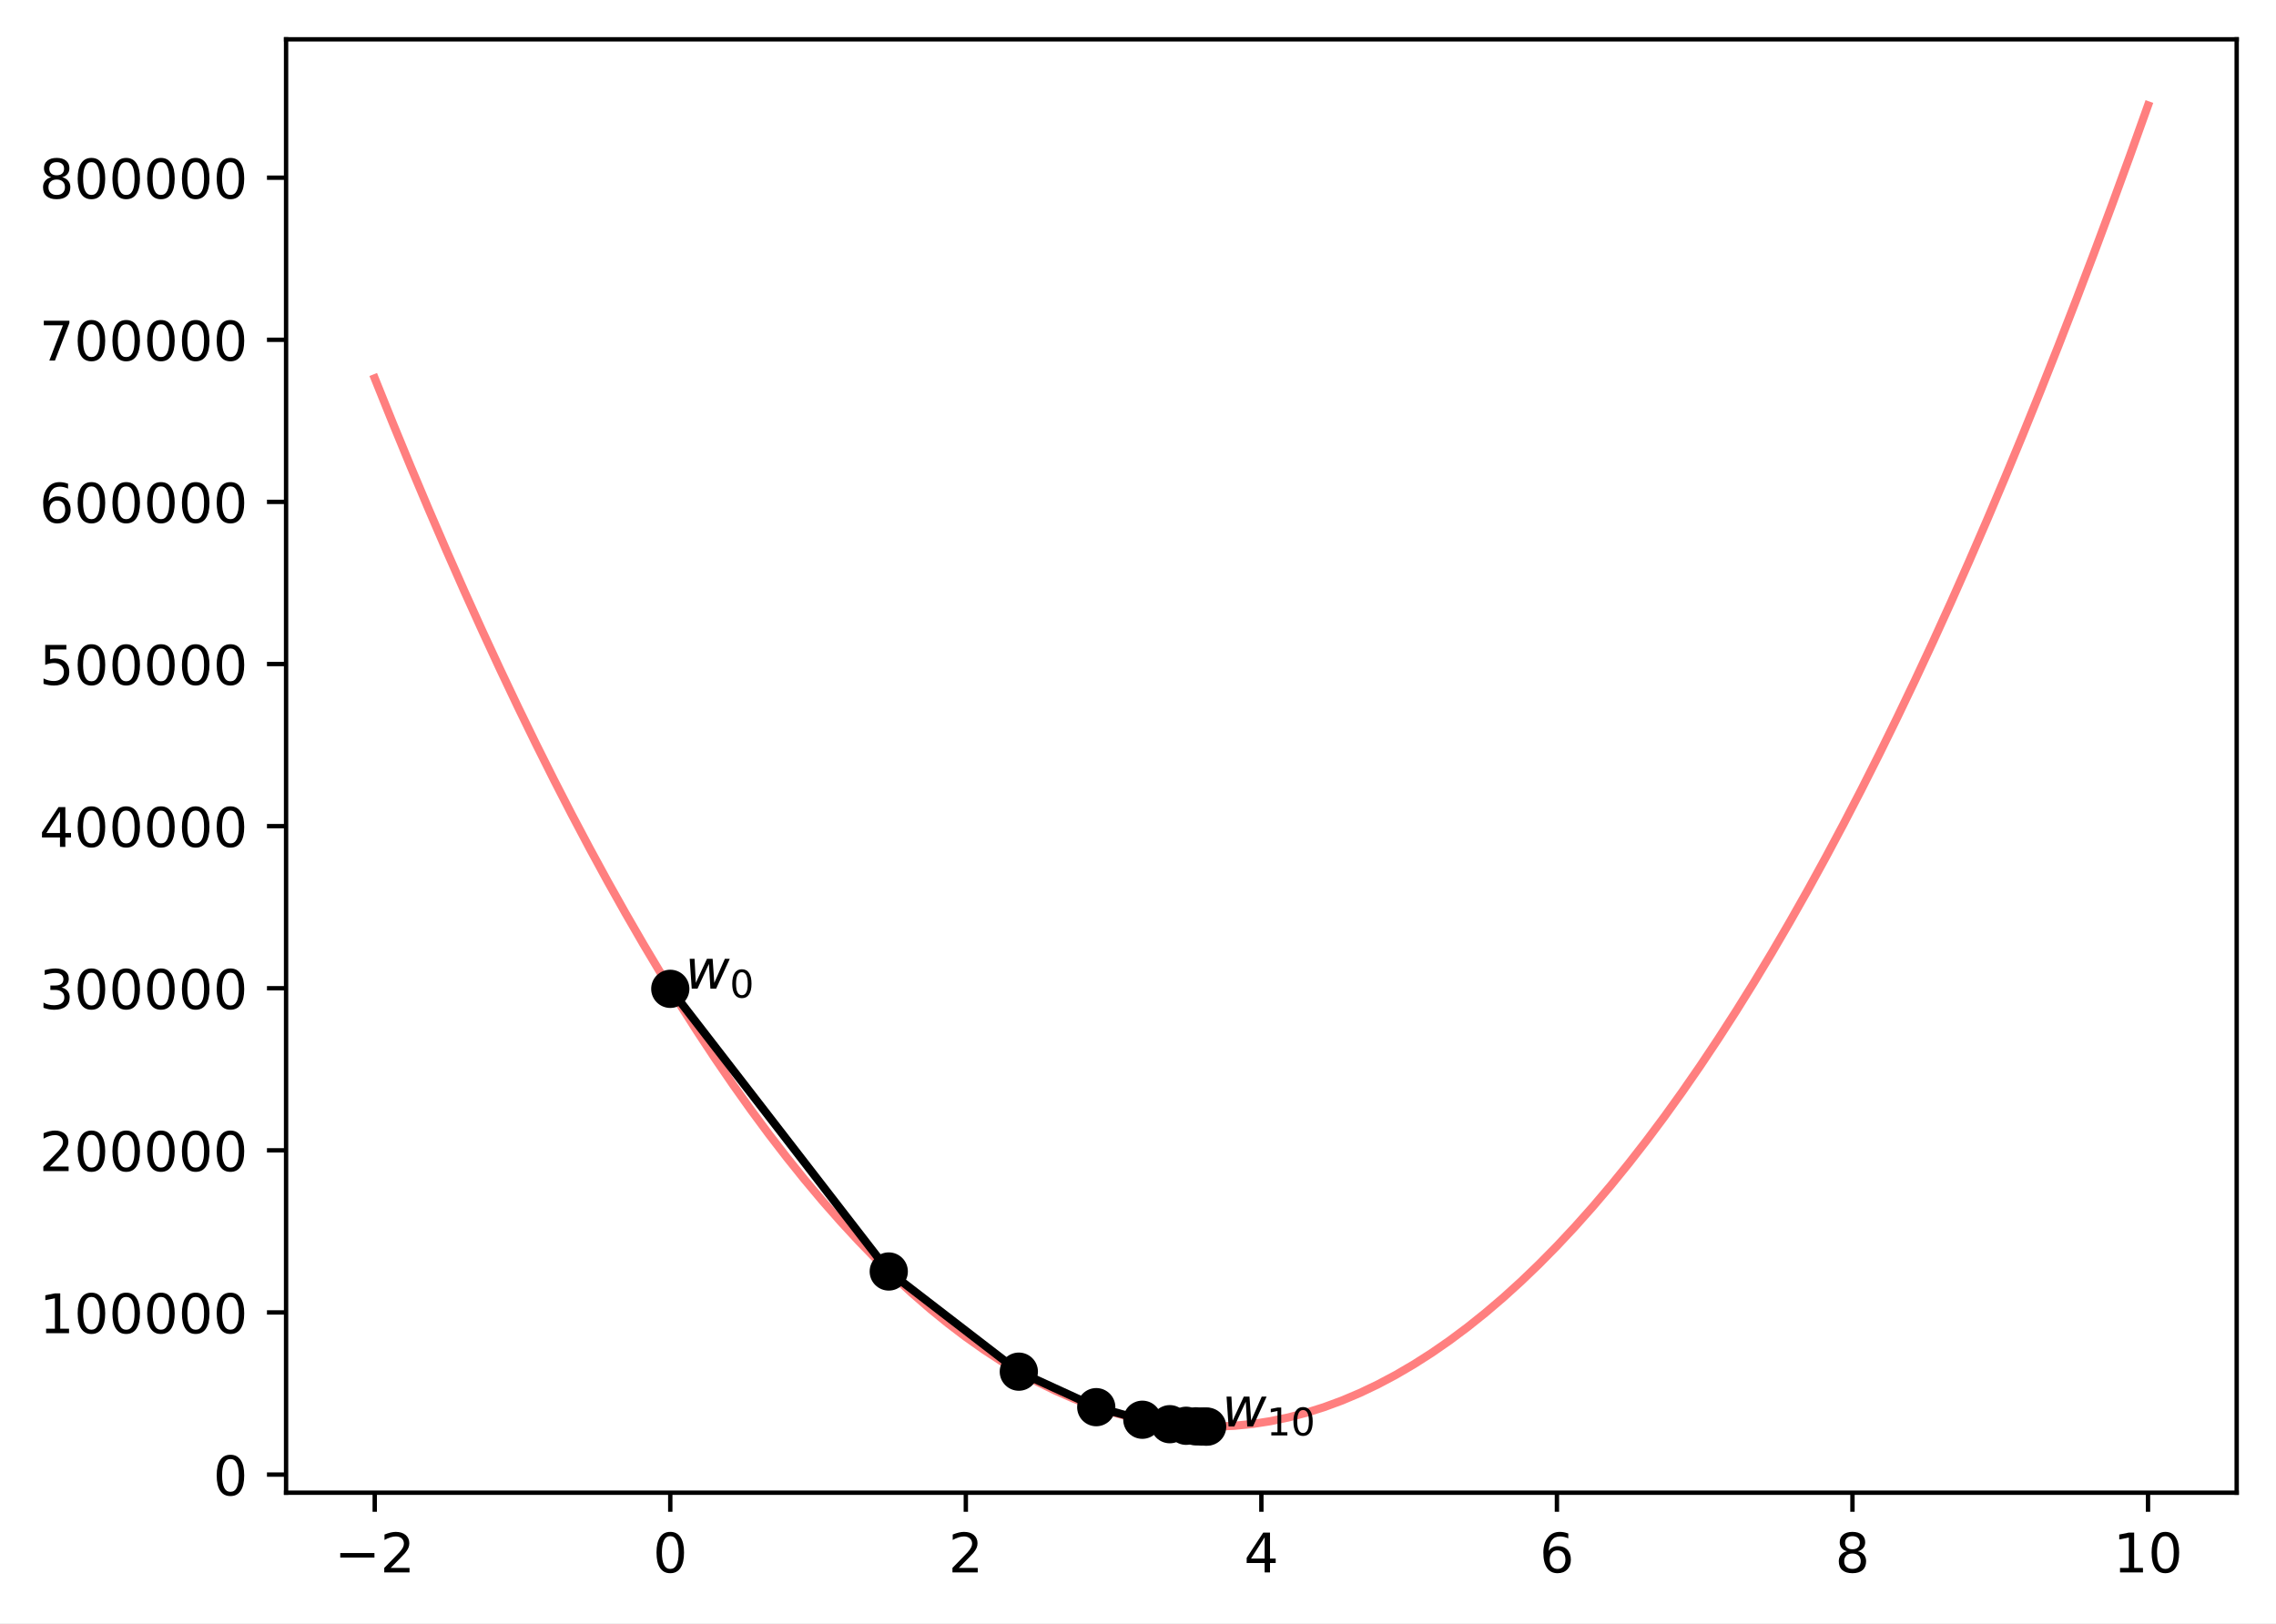
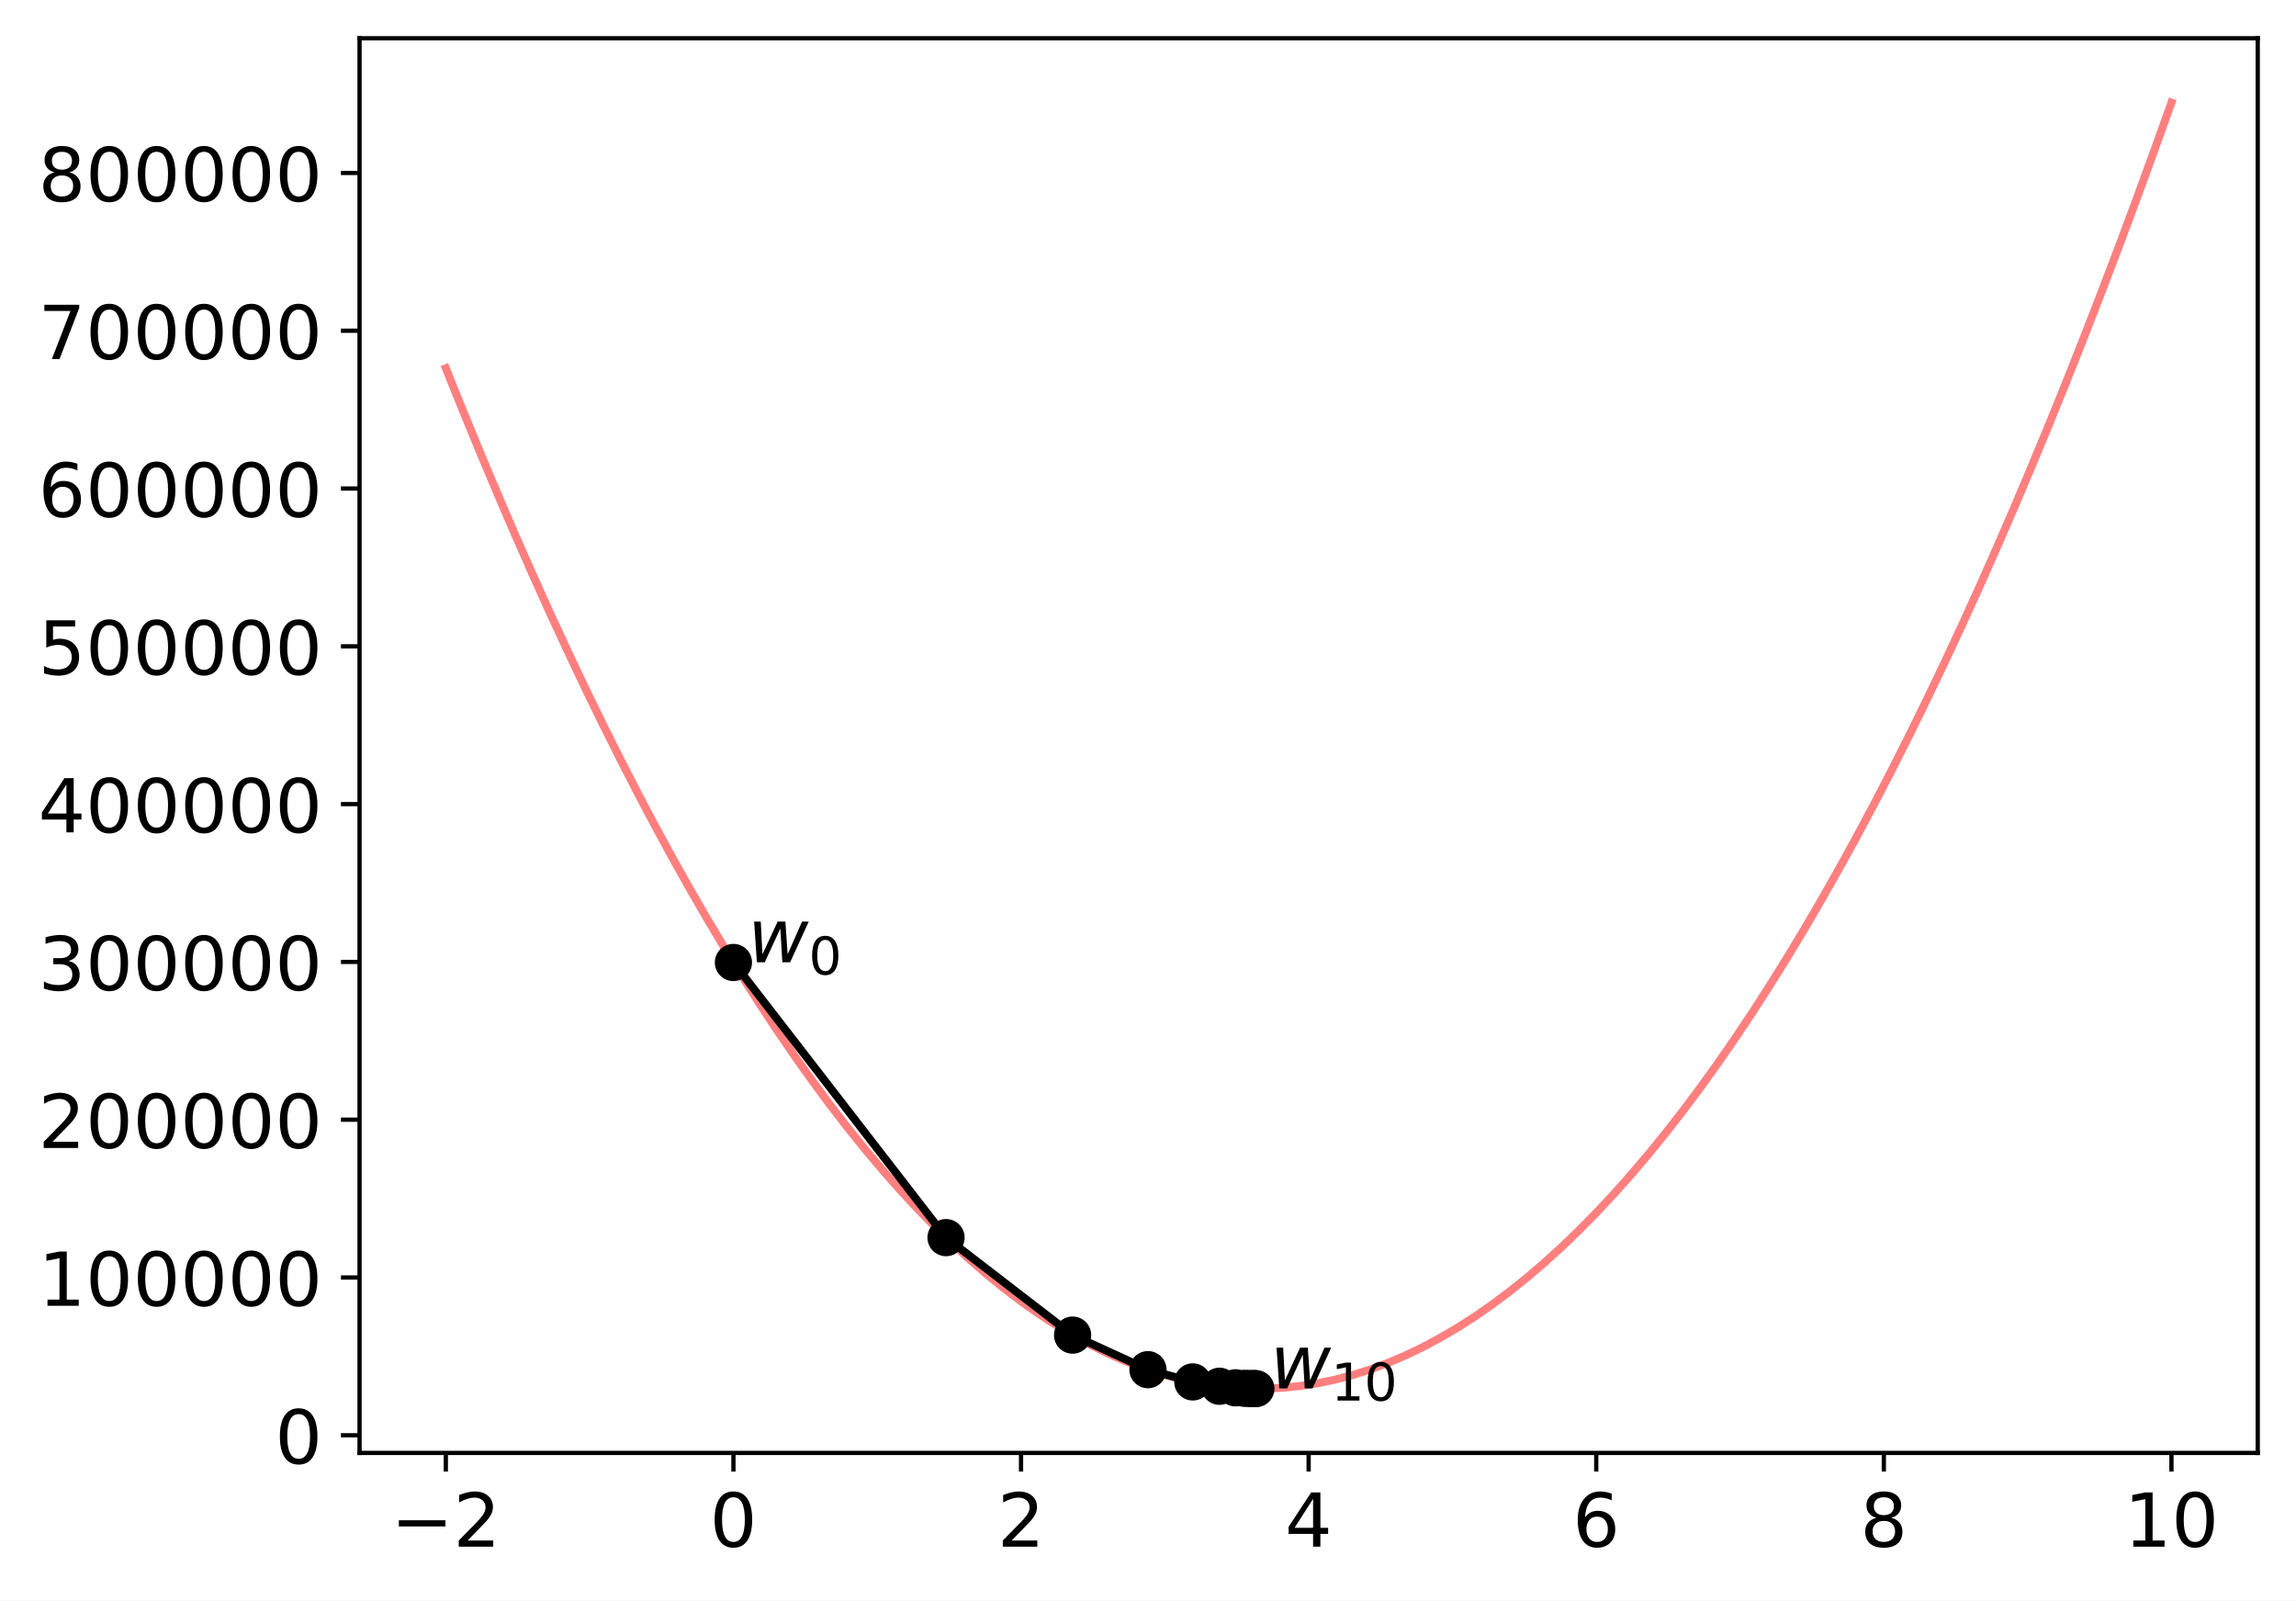
- <svg xmlns="http://www.w3.org/2000/svg" xmlns:xlink="http://www.w3.org/1999/xlink" width="416.695pt" height="297.19pt" viewBox="0 0 416.695 297.19" version="1.1">
+ <svg xmlns="http://www.w3.org/2000/svg" xmlns:xlink="http://www.w3.org/1999/xlink" width="431.965pt" height="301.061pt" viewBox="0 0 431.965 301.061" version="1.1">
  <defs>
    <style type="text/css">*{stroke-linejoin: round; stroke-linecap: butt}</style>
  </defs>
  <g id="figure_1">
    <g id="patch_1">
-       <path d="M 0 297.19  L 416.695 297.19  L 416.695 0  L 0 0  z " style="fill: #ffffff" />
+       <path d="M 0 301.061  L 431.965 301.061  L 431.965 0  L 0 0  z " style="fill: #ffffff" />
    </g>
    <g id="axes_1">
      <g id="patch_2">
-         <path d="M 52.375 273.312  L 409.495 273.312  L 409.495 7.2  L 52.375 7.2  z " style="fill: #ffffff" />
+         <path d="M 67.645 273.312  L 424.765 273.312  L 424.765 7.2  L 67.645 7.2  z " style="fill: #ffffff" />
      </g>
      <g id="matplotlib.axis_1">
        <g id="xtick_1">
          <g id="line2d_1">
            <defs>
-               <path id="md896e2abc5" d="M 0 0  L 0 3.5  " style="stroke: #000000; stroke-width: 0.8" />
+               <path id="m830c2176ed" d="M 0 0  L 0 3.5  " style="stroke: #000000; stroke-width: 0.8" />
            </defs>
            <g>
-               <use xlink:href="#md896e2abc5" x="68.608" y="273.312" style="stroke: #000000; stroke-width: 0.8" />
+               <use xlink:href="#m830c2176ed" x="83.878" y="273.312" style="stroke: #000000; stroke-width: 0.8" />
            </g>
          </g>
          <g id="text_1">
-             <g transform="translate(61.23663 287.9104) scale(0.1 -0.1)">
+             <g transform="translate(73.5582 290.9498) scale(0.14 -0.14)">
              <defs>
                <path id="DejaVuSans-2212" d="M 678 2272  L 4684 2272  L 4684 1741  L 678 1741  L 678 2272  z " transform="scale(0.015625)" />
                <path id="DejaVuSans-32" d="M 1228 531  L 3431 531  L 3431 0  L 469 0  L 469 531  Q 828 903 1448 1529  Q 2069 2156 2228 2338  Q 2531 2678 2651 2914  Q 2772 3150 2772 3378  Q 2772 3750 2511 3984  Q 2250 4219 1831 4219  Q 1534 4219 1204 4116  Q 875 4013 500 3803  L 500 4441  Q 881 4594 1212 4672  Q 1544 4750 1819 4750  Q 2544 4750 2975 4387  Q 3406 4025 3406 3419  Q 3406 3131 3298 2873  Q 3191 2616 2906 2266  Q 2828 2175 2409 1742  Q 1991 1309 1228 531  z " transform="scale(0.015625)" />
              </defs>
              <use xlink:href="#DejaVuSans-2212" />
              <use xlink:href="#DejaVuSans-32" x="83.789" />
            </g>
          </g>
        </g>
        <g id="xtick_2">
          <g id="line2d_2">
            <g>
-               <use xlink:href="#md896e2abc5" x="122.717" y="273.312" style="stroke: #000000; stroke-width: 0.8" />
+               <use xlink:href="#m830c2176ed" x="137.987" y="273.312" style="stroke: #000000; stroke-width: 0.8" />
            </g>
          </g>
          <g id="text_2">
-             <g transform="translate(119.5356 287.9104) scale(0.1 -0.1)">
+             <g transform="translate(133.5331 290.9498) scale(0.14 -0.14)">
              <defs>
                <path id="DejaVuSans-30" d="M 2034 4250  Q 1547 4250 1301 3770  Q 1056 3291 1056 2328  Q 1056 1369 1301 889  Q 1547 409 2034 409  Q 2525 409 2770 889  Q 3016 1369 3016 2328  Q 3016 3291 2770 3770  Q 2525 4250 2034 4250  z M 2034 4750  Q 2819 4750 3233 4129  Q 3647 3509 3647 2328  Q 3647 1150 3233 529  Q 2819 -91 2034 -91  Q 1250 -91 836 529  Q 422 1150 422 2328  Q 422 3509 836 4129  Q 1250 4750 2034 4750  z " transform="scale(0.015625)" />
              </defs>
              <use xlink:href="#DejaVuSans-30" />
            </g>
          </g>
        </g>
        <g id="xtick_3">
          <g id="line2d_3">
            <g>
-               <use xlink:href="#md896e2abc5" x="176.826" y="273.312" style="stroke: #000000; stroke-width: 0.8" />
+               <use xlink:href="#m830c2176ed" x="192.096" y="273.312" style="stroke: #000000; stroke-width: 0.8" />
            </g>
          </g>
          <g id="text_3">
-             <g transform="translate(173.6447 287.9104) scale(0.1 -0.1)">
+             <g transform="translate(187.6422 290.9498) scale(0.14 -0.14)">
              <use xlink:href="#DejaVuSans-32" />
            </g>
          </g>
        </g>
        <g id="xtick_4">
          <g id="line2d_4">
            <g>
-               <use xlink:href="#md896e2abc5" x="230.935" y="273.312" style="stroke: #000000; stroke-width: 0.8" />
+               <use xlink:href="#m830c2176ed" x="246.205" y="273.312" style="stroke: #000000; stroke-width: 0.8" />
            </g>
          </g>
          <g id="text_4">
-             <g transform="translate(227.7537 287.9104) scale(0.1 -0.1)">
+             <g transform="translate(241.7512 290.9498) scale(0.14 -0.14)">
              <defs>
                <path id="DejaVuSans-34" d="M 2419 4116  L 825 1625  L 2419 1625  L 2419 4116  z M 2253 4666  L 3047 4666  L 3047 1625  L 3713 1625  L 3713 1100  L 3047 1100  L 3047 0  L 2419 0  L 2419 1100  L 313 1100  L 313 1709  L 2253 4666  z " transform="scale(0.015625)" />
              </defs>
              <use xlink:href="#DejaVuSans-34" />
            </g>
          </g>
        </g>
        <g id="xtick_5">
          <g id="line2d_5">
            <g>
-               <use xlink:href="#md896e2abc5" x="285.044" y="273.312" style="stroke: #000000; stroke-width: 0.8" />
+               <use xlink:href="#m830c2176ed" x="300.314" y="273.312" style="stroke: #000000; stroke-width: 0.8" />
            </g>
          </g>
          <g id="text_5">
-             <g transform="translate(281.8628 287.9104) scale(0.1 -0.1)">
+             <g transform="translate(295.8603 290.9498) scale(0.14 -0.14)">
              <defs>
                <path id="DejaVuSans-36" d="M 2113 2584  Q 1688 2584 1439 2293  Q 1191 2003 1191 1497  Q 1191 994 1439 701  Q 1688 409 2113 409  Q 2538 409 2786 701  Q 3034 994 3034 1497  Q 3034 2003 2786 2293  Q 2538 2584 2113 2584  z M 3366 4563  L 3366 3988  Q 3128 4100 2886 4159  Q 2644 4219 2406 4219  Q 1781 4219 1451 3797  Q 1122 3375 1075 2522  Q 1259 2794 1537 2939  Q 1816 3084 2150 3084  Q 2853 3084 3261 2657  Q 3669 2231 3669 1497  Q 3669 778 3244 343  Q 2819 -91 2113 -91  Q 1303 -91 875 529  Q 447 1150 447 2328  Q 447 3434 972 4092  Q 1497 4750 2381 4750  Q 2619 4750 2861 4703  Q 3103 4656 3366 4563  z " transform="scale(0.015625)" />
              </defs>
              <use xlink:href="#DejaVuSans-36" />
            </g>
          </g>
        </g>
        <g id="xtick_6">
          <g id="line2d_6">
            <g>
-               <use xlink:href="#md896e2abc5" x="339.153" y="273.312" style="stroke: #000000; stroke-width: 0.8" />
+               <use xlink:href="#m830c2176ed" x="354.423" y="273.312" style="stroke: #000000; stroke-width: 0.8" />
            </g>
          </g>
          <g id="text_6">
-             <g transform="translate(335.9719 287.9104) scale(0.1 -0.1)">
+             <g transform="translate(349.9694 290.9498) scale(0.14 -0.14)">
              <defs>
                <path id="DejaVuSans-38" d="M 2034 2216  Q 1584 2216 1326 1975  Q 1069 1734 1069 1313  Q 1069 891 1326 650  Q 1584 409 2034 409  Q 2484 409 2743 651  Q 3003 894 3003 1313  Q 3003 1734 2745 1975  Q 2488 2216 2034 2216  z M 1403 2484  Q 997 2584 770 2862  Q 544 3141 544 3541  Q 544 4100 942 4425  Q 1341 4750 2034 4750  Q 2731 4750 3128 4425  Q 3525 4100 3525 3541  Q 3525 3141 3298 2862  Q 3072 2584 2669 2484  Q 3125 2378 3379 2068  Q 3634 1759 3634 1313  Q 3634 634 3220 271  Q 2806 -91 2034 -91  Q 1263 -91 848 271  Q 434 634 434 1313  Q 434 1759 690 2068  Q 947 2378 1403 2484  z M 1172 3481  Q 1172 3119 1398 2916  Q 1625 2713 2034 2713  Q 2441 2713 2670 2916  Q 2900 3119 2900 3481  Q 2900 3844 2670 4047  Q 2441 4250 2034 4250  Q 1625 4250 1398 4047  Q 1172 3844 1172 3481  z " transform="scale(0.015625)" />
              </defs>
              <use xlink:href="#DejaVuSans-38" />
            </g>
          </g>
        </g>
        <g id="xtick_7">
          <g id="line2d_7">
            <g>
-               <use xlink:href="#md896e2abc5" x="393.262" y="273.312" style="stroke: #000000; stroke-width: 0.8" />
+               <use xlink:href="#m830c2176ed" x="408.532" y="273.312" style="stroke: #000000; stroke-width: 0.8" />
            </g>
          </g>
          <g id="text_7">
-             <g transform="translate(386.8998 287.9104) scale(0.1 -0.1)">
+             <g transform="translate(399.6248 290.9498) scale(0.14 -0.14)">
              <defs>
                <path id="DejaVuSans-31" d="M 794 531  L 1825 531  L 1825 4091  L 703 3866  L 703 4441  L 1819 4666  L 2450 4666  L 2450 531  L 3481 531  L 3481 0  L 794 0  L 794 531  z " transform="scale(0.015625)" />
              </defs>
              <use xlink:href="#DejaVuSans-31" />
              <use xlink:href="#DejaVuSans-30" x="63.623" />
            </g>
          </g>
        </g>
      </g>
      <g id="matplotlib.axis_2">
        <g id="ytick_1">
          <g id="line2d_8">
            <defs>
-               <path id="md919fa297e" d="M 0 0  L -3.5 0  " style="stroke: #000000; stroke-width: 0.8" />
+               <path id="m934b7e873a" d="M 0 0  L -3.5 0  " style="stroke: #000000; stroke-width: 0.8" />
            </defs>
            <g>
-               <use xlink:href="#md919fa297e" x="52.375" y="269.991" style="stroke: #000000; stroke-width: 0.8" />
+               <use xlink:href="#m934b7e873a" x="67.645" y="269.991" style="stroke: #000000; stroke-width: 0.8" />
            </g>
          </g>
          <g id="text_8">
-             <g transform="translate(39.0125 273.7905) scale(0.1 -0.1)">
+             <g transform="translate(51.7375 275.3101) scale(0.14 -0.14)">
              <use xlink:href="#DejaVuSans-30" />
            </g>
          </g>
        </g>
        <g id="ytick_2">
          <g id="line2d_9">
            <g>
-               <use xlink:href="#md919fa297e" x="52.375" y="240.309" style="stroke: #000000; stroke-width: 0.8" />
+               <use xlink:href="#m934b7e873a" x="67.645" y="240.309" style="stroke: #000000; stroke-width: 0.8" />
            </g>
          </g>
          <g id="text_9">
-             <g transform="translate(7.2 244.1085) scale(0.1 -0.1)">
+             <g transform="translate(7.2 245.6282) scale(0.14 -0.14)">
              <use xlink:href="#DejaVuSans-31" />
              <use xlink:href="#DejaVuSans-30" x="63.623" />
              <use xlink:href="#DejaVuSans-30" x="127.246" />
              <use xlink:href="#DejaVuSans-30" x="190.869" />
              <use xlink:href="#DejaVuSans-30" x="254.492" />
              <use xlink:href="#DejaVuSans-30" x="318.115" />
            </g>
          </g>
        </g>
        <g id="ytick_3">
          <g id="line2d_10">
            <g>
-               <use xlink:href="#md919fa297e" x="52.375" y="210.627" style="stroke: #000000; stroke-width: 0.8" />
+               <use xlink:href="#m934b7e873a" x="67.645" y="210.627" style="stroke: #000000; stroke-width: 0.8" />
            </g>
          </g>
          <g id="text_10">
-             <g transform="translate(7.2 214.4265) scale(0.1 -0.1)">
+             <g transform="translate(7.2 215.9462) scale(0.14 -0.14)">
              <use xlink:href="#DejaVuSans-32" />
              <use xlink:href="#DejaVuSans-30" x="63.623" />
              <use xlink:href="#DejaVuSans-30" x="127.246" />
              <use xlink:href="#DejaVuSans-30" x="190.869" />
              <use xlink:href="#DejaVuSans-30" x="254.492" />
              <use xlink:href="#DejaVuSans-30" x="318.115" />
            </g>
          </g>
        </g>
        <g id="ytick_4">
          <g id="line2d_11">
            <g>
-               <use xlink:href="#md919fa297e" x="52.375" y="180.945" style="stroke: #000000; stroke-width: 0.8" />
+               <use xlink:href="#m934b7e873a" x="67.645" y="180.945" style="stroke: #000000; stroke-width: 0.8" />
            </g>
          </g>
          <g id="text_11">
-             <g transform="translate(7.2 184.7446) scale(0.1 -0.1)">
+             <g transform="translate(7.2 186.2643) scale(0.14 -0.14)">
              <defs>
                <path id="DejaVuSans-33" d="M 2597 2516  Q 3050 2419 3304 2112  Q 3559 1806 3559 1356  Q 3559 666 3084 287  Q 2609 -91 1734 -91  Q 1441 -91 1130 -33  Q 819 25 488 141  L 488 750  Q 750 597 1062 519  Q 1375 441 1716 441  Q 2309 441 2620 675  Q 2931 909 2931 1356  Q 2931 1769 2642 2001  Q 2353 2234 1838 2234  L 1294 2234  L 1294 2753  L 1863 2753  Q 2328 2753 2575 2939  Q 2822 3125 2822 3475  Q 2822 3834 2567 4026  Q 2313 4219 1838 4219  Q 1578 4219 1281 4162  Q 984 4106 628 3988  L 628 4550  Q 988 4650 1302 4700  Q 1616 4750 1894 4750  Q 2613 4750 3031 4423  Q 3450 4097 3450 3541  Q 3450 3153 3228 2886  Q 3006 2619 2597 2516  z " transform="scale(0.015625)" />
              </defs>
              <use xlink:href="#DejaVuSans-33" />
              <use xlink:href="#DejaVuSans-30" x="63.623" />
              <use xlink:href="#DejaVuSans-30" x="127.246" />
              <use xlink:href="#DejaVuSans-30" x="190.869" />
              <use xlink:href="#DejaVuSans-30" x="254.492" />
              <use xlink:href="#DejaVuSans-30" x="318.115" />
            </g>
          </g>
        </g>
        <g id="ytick_5">
          <g id="line2d_12">
            <g>
-               <use xlink:href="#md919fa297e" x="52.375" y="151.263" style="stroke: #000000; stroke-width: 0.8" />
+               <use xlink:href="#m934b7e873a" x="67.645" y="151.263" style="stroke: #000000; stroke-width: 0.8" />
            </g>
          </g>
          <g id="text_12">
-             <g transform="translate(7.2 155.0626) scale(0.1 -0.1)">
+             <g transform="translate(7.2 156.5823) scale(0.14 -0.14)">
              <use xlink:href="#DejaVuSans-34" />
              <use xlink:href="#DejaVuSans-30" x="63.623" />
              <use xlink:href="#DejaVuSans-30" x="127.246" />
              <use xlink:href="#DejaVuSans-30" x="190.869" />
              <use xlink:href="#DejaVuSans-30" x="254.492" />
              <use xlink:href="#DejaVuSans-30" x="318.115" />
            </g>
          </g>
        </g>
        <g id="ytick_6">
          <g id="line2d_13">
            <g>
-               <use xlink:href="#md919fa297e" x="52.375" y="121.581" style="stroke: #000000; stroke-width: 0.8" />
+               <use xlink:href="#m934b7e873a" x="67.645" y="121.581" style="stroke: #000000; stroke-width: 0.8" />
            </g>
          </g>
          <g id="text_13">
-             <g transform="translate(7.2 125.3806) scale(0.1 -0.1)">
+             <g transform="translate(7.2 126.9003) scale(0.14 -0.14)">
              <defs>
                <path id="DejaVuSans-35" d="M 691 4666  L 3169 4666  L 3169 4134  L 1269 4134  L 1269 2991  Q 1406 3038 1543 3061  Q 1681 3084 1819 3084  Q 2600 3084 3056 2656  Q 3513 2228 3513 1497  Q 3513 744 3044 326  Q 2575 -91 1722 -91  Q 1428 -91 1123 -41  Q 819 9 494 109  L 494 744  Q 775 591 1075 516  Q 1375 441 1709 441  Q 2250 441 2565 725  Q 2881 1009 2881 1497  Q 2881 1984 2565 2268  Q 2250 2553 1709 2553  Q 1456 2553 1204 2497  Q 953 2441 691 2322  L 691 4666  z " transform="scale(0.015625)" />
              </defs>
              <use xlink:href="#DejaVuSans-35" />
              <use xlink:href="#DejaVuSans-30" x="63.623" />
              <use xlink:href="#DejaVuSans-30" x="127.246" />
              <use xlink:href="#DejaVuSans-30" x="190.869" />
              <use xlink:href="#DejaVuSans-30" x="254.492" />
              <use xlink:href="#DejaVuSans-30" x="318.115" />
            </g>
          </g>
        </g>
        <g id="ytick_7">
          <g id="line2d_14">
            <g>
-               <use xlink:href="#md919fa297e" x="52.375" y="91.899" style="stroke: #000000; stroke-width: 0.8" />
+               <use xlink:href="#m934b7e873a" x="67.645" y="91.899" style="stroke: #000000; stroke-width: 0.8" />
            </g>
          </g>
          <g id="text_14">
-             <g transform="translate(7.2 95.69867) scale(0.1 -0.1)">
+             <g transform="translate(7.2 97.21836) scale(0.14 -0.14)">
              <use xlink:href="#DejaVuSans-36" />
              <use xlink:href="#DejaVuSans-30" x="63.623" />
              <use xlink:href="#DejaVuSans-30" x="127.246" />
              <use xlink:href="#DejaVuSans-30" x="190.869" />
              <use xlink:href="#DejaVuSans-30" x="254.492" />
              <use xlink:href="#DejaVuSans-30" x="318.115" />
            </g>
          </g>
        </g>
        <g id="ytick_8">
          <g id="line2d_15">
            <g>
-               <use xlink:href="#md919fa297e" x="52.375" y="62.217" style="stroke: #000000; stroke-width: 0.8" />
+               <use xlink:href="#m934b7e873a" x="67.645" y="62.217" style="stroke: #000000; stroke-width: 0.8" />
            </g>
          </g>
          <g id="text_15">
-             <g transform="translate(7.2 66.01671) scale(0.1 -0.1)">
+             <g transform="translate(7.2 67.5364) scale(0.14 -0.14)">
              <defs>
                <path id="DejaVuSans-37" d="M 525 4666  L 3525 4666  L 3525 4397  L 1831 0  L 1172 0  L 2766 4134  L 525 4134  L 525 4666  z " transform="scale(0.015625)" />
              </defs>
              <use xlink:href="#DejaVuSans-37" />
              <use xlink:href="#DejaVuSans-30" x="63.623" />
              <use xlink:href="#DejaVuSans-30" x="127.246" />
              <use xlink:href="#DejaVuSans-30" x="190.869" />
              <use xlink:href="#DejaVuSans-30" x="254.492" />
              <use xlink:href="#DejaVuSans-30" x="318.115" />
            </g>
          </g>
        </g>
        <g id="ytick_9">
          <g id="line2d_16">
            <g>
-               <use xlink:href="#md919fa297e" x="52.375" y="32.536" style="stroke: #000000; stroke-width: 0.8" />
+               <use xlink:href="#m934b7e873a" x="67.645" y="32.536" style="stroke: #000000; stroke-width: 0.8" />
            </g>
          </g>
          <g id="text_16">
-             <g transform="translate(7.2 36.33474) scale(0.1 -0.1)">
+             <g transform="translate(7.2 37.85443) scale(0.14 -0.14)">
              <use xlink:href="#DejaVuSans-38" />
              <use xlink:href="#DejaVuSans-30" x="63.623" />
              <use xlink:href="#DejaVuSans-30" x="127.246" />
              <use xlink:href="#DejaVuSans-30" x="190.869" />
              <use xlink:href="#DejaVuSans-30" x="254.492" />
              <use xlink:href="#DejaVuSans-30" x="318.115" />
            </g>
          </g>
        </g>
      </g>
      <g id="line2d_17">
-         <path d="M 68.608 69.264  L 71.887 77.407  L 75.166 85.373  L 78.446 93.163  L 81.725 100.777  L 85.004 108.214  L 88.284 115.475  L 91.563 122.559  L 94.842 129.467  L 98.122 136.198  L 101.401 142.753  L 104.68 149.131  L 107.96 155.332  L 111.239 161.358  L 114.518 167.206  L 117.798 172.879  L 121.077 178.375  L 124.356 183.694  L 127.636 188.837  L 130.915 193.803  L 134.195 198.593  L 137.474 203.206  L 140.753 207.643  L 144.033 211.903  L 147.312 215.987  L 150.591 219.895  L 153.871 223.626  L 157.15 227.18  L 160.429 230.558  L 163.709 233.76  L 166.988 236.785  L 170.267 239.633  L 173.547 242.305  L 176.826 244.801  L 180.105 247.12  L 183.385 249.262  L 186.664 251.228  L 189.943 253.018  L 193.223 254.631  L 196.502 256.068  L 199.781 257.328  L 203.061 258.411  L 206.34 259.319  L 209.619 260.049  L 212.899 260.603  L 216.178 260.981  L 219.457 261.182  L 222.737 261.207  L 226.016 261.055  L 229.295 260.727  L 232.575 260.222  L 235.854 259.541  L 239.133 258.683  L 242.413 257.649  L 245.692 256.439  L 248.971 255.051  L 252.251 253.488  L 255.53 251.748  L 258.809 249.831  L 262.089 247.738  L 265.368 245.468  L 268.647 243.022  L 271.927 240.4  L 275.206 237.601  L 278.485 234.625  L 281.765 231.473  L 285.044 228.145  L 288.323 224.64  L 291.603 220.958  L 294.882 217.1  L 298.161 213.066  L 301.441 208.855  L 304.72 204.468  L 307.999 199.904  L 311.279 195.163  L 314.558 190.246  L 317.837 185.153  L 321.117 179.883  L 324.396 174.437  L 327.675 168.814  L 330.955 163.015  L 334.234 157.039  L 337.514 150.887  L 340.793 144.558  L 344.072 138.053  L 347.352 131.371  L 350.631 124.513  L 353.91 117.478  L 357.19 110.267  L 360.469 102.879  L 363.748 95.315  L 367.028 87.575  L 370.307 79.657  L 373.586 71.564  L 376.866 63.294  L 380.145 54.847  L 383.424 46.224  L 386.704 37.425  L 389.983 28.449  L 393.262 19.296  " clip-path="url(#p26a6438c4a)" style="fill: none; stroke: #ff0000; stroke-opacity: 0.5; stroke-width: 1.5; stroke-linecap: square" />
+         <path d="M 83.878 69.264  L 87.157 77.407  L 90.436 85.373  L 93.716 93.163  L 96.995 100.777  L 100.274 108.214  L 103.554 115.475  L 106.833 122.559  L 110.112 129.467  L 113.392 136.198  L 116.671 142.753  L 119.95 149.131  L 123.23 155.332  L 126.509 161.358  L 129.788 167.206  L 133.068 172.879  L 136.347 178.375  L 139.626 183.694  L 142.906 188.837  L 146.185 193.803  L 149.465 198.593  L 152.744 203.206  L 156.023 207.643  L 159.303 211.903  L 162.582 215.987  L 165.861 219.895  L 169.141 223.626  L 172.42 227.18  L 175.699 230.558  L 178.979 233.76  L 182.258 236.785  L 185.537 239.633  L 188.817 242.305  L 192.096 244.801  L 195.375 247.12  L 198.655 249.262  L 201.934 251.228  L 205.213 253.018  L 208.493 254.631  L 211.772 256.068  L 215.051 257.328  L 218.331 258.411  L 221.61 259.319  L 224.889 260.049  L 228.169 260.603  L 231.448 260.981  L 234.727 261.182  L 238.007 261.207  L 241.286 261.055  L 244.565 260.727  L 247.845 260.222  L 251.124 259.541  L 254.403 258.683  L 257.683 257.649  L 260.962 256.439  L 264.241 255.051  L 267.521 253.488  L 270.8 251.748  L 274.079 249.831  L 277.359 247.738  L 280.638 245.468  L 283.917 243.022  L 287.197 240.4  L 290.476 237.601  L 293.755 234.625  L 297.035 231.473  L 300.314 228.145  L 303.593 224.64  L 306.873 220.958  L 310.152 217.1  L 313.431 213.066  L 316.711 208.855  L 319.99 204.468  L 323.269 199.904  L 326.549 195.163  L 329.828 190.246  L 333.107 185.153  L 336.387 179.883  L 339.666 174.437  L 342.945 168.814  L 346.225 163.015  L 349.504 157.039  L 352.784 150.887  L 356.063 144.558  L 359.342 138.053  L 362.622 131.371  L 365.901 124.513  L 369.18 117.478  L 372.46 110.267  L 375.739 102.879  L 379.018 95.315  L 382.298 87.575  L 385.577 79.657  L 388.856 71.564  L 392.136 63.294  L 395.415 54.847  L 398.694 46.224  L 401.974 37.425  L 405.253 28.449  L 408.532 19.296  " clip-path="url(#p4ee2ea421a)" style="fill: none; stroke: #ff0000; stroke-opacity: 0.5; stroke-width: 1.5; stroke-linecap: square" />
      </g>
      <g id="line2d_18">
-         <path d="M 122.717 181.056  L 162.716 232.81  L 186.529 251.151  L 200.704 257.651  L 209.143 259.954  L 214.167 260.77  L 217.157 261.06  L 218.938 261.162  L 219.997 261.199  L 220.628 261.211  L 221.004 261.216  " clip-path="url(#p26a6438c4a)" style="fill: none; stroke: #000000; stroke-width: 1.5; stroke-linecap: square" />
+         <path d="M 137.987 181.056  L 177.986 232.81  L 201.799 251.151  L 215.974 257.651  L 224.413 259.954  L 229.437 260.77  L 232.427 261.06  L 234.208 261.162  L 235.267 261.199  L 235.898 261.211  L 236.274 261.216  " clip-path="url(#p4ee2ea421a)" style="fill: none; stroke: #000000; stroke-width: 1.5; stroke-linecap: square" />
        <defs>
-           <path id="m664be03bd9" d="M 0 3  C 0.796 3 1.559 2.684 2.121 2.121  C 2.684 1.559 3 0.796 3 0  C 3 -0.796 2.684 -1.559 2.121 -2.121  C 1.559 -2.684 0.796 -3 0 -3  C -0.796 -3 -1.559 -2.684 -2.121 -2.121  C -2.684 -1.559 -3 -0.796 -3 0  C -3 0.796 -2.684 1.559 -2.121 2.121  C -1.559 2.684 -0.796 3 0 3  z " style="stroke: #000000" />
+           <path id="m4b81d6bbf2" d="M 0 3  C 0.796 3 1.559 2.684 2.121 2.121  C 2.684 1.559 3 0.796 3 0  C 3 -0.796 2.684 -1.559 2.121 -2.121  C 1.559 -2.684 0.796 -3 0 -3  C -0.796 -3 -1.559 -2.684 -2.121 -2.121  C -2.684 -1.559 -3 -0.796 -3 0  C -3 0.796 -2.684 1.559 -2.121 2.121  C -1.559 2.684 -0.796 3 0 3  z " style="stroke: #000000" />
        </defs>
-         <g clip-path="url(#p26a6438c4a)">
-           <use xlink:href="#m664be03bd9" x="122.717" y="181.056" style="stroke: #000000" />
-           <use xlink:href="#m664be03bd9" x="162.716" y="232.81" style="stroke: #000000" />
-           <use xlink:href="#m664be03bd9" x="186.529" y="251.151" style="stroke: #000000" />
-           <use xlink:href="#m664be03bd9" x="200.704" y="257.651" style="stroke: #000000" />
-           <use xlink:href="#m664be03bd9" x="209.143" y="259.954" style="stroke: #000000" />
-           <use xlink:href="#m664be03bd9" x="214.167" y="260.77" style="stroke: #000000" />
-           <use xlink:href="#m664be03bd9" x="217.157" y="261.06" style="stroke: #000000" />
-           <use xlink:href="#m664be03bd9" x="218.938" y="261.162" style="stroke: #000000" />
-           <use xlink:href="#m664be03bd9" x="219.997" y="261.199" style="stroke: #000000" />
-           <use xlink:href="#m664be03bd9" x="220.628" y="261.211" style="stroke: #000000" />
-           <use xlink:href="#m664be03bd9" x="221.004" y="261.216" style="stroke: #000000" />
+         <g clip-path="url(#p4ee2ea421a)">
+           <use xlink:href="#m4b81d6bbf2" x="137.987" y="181.056" style="stroke: #000000" />
+           <use xlink:href="#m4b81d6bbf2" x="177.986" y="232.81" style="stroke: #000000" />
+           <use xlink:href="#m4b81d6bbf2" x="201.799" y="251.151" style="stroke: #000000" />
+           <use xlink:href="#m4b81d6bbf2" x="215.974" y="257.651" style="stroke: #000000" />
+           <use xlink:href="#m4b81d6bbf2" x="224.413" y="259.954" style="stroke: #000000" />
+           <use xlink:href="#m4b81d6bbf2" x="229.437" y="260.77" style="stroke: #000000" />
+           <use xlink:href="#m4b81d6bbf2" x="232.427" y="261.06" style="stroke: #000000" />
+           <use xlink:href="#m4b81d6bbf2" x="234.208" y="261.162" style="stroke: #000000" />
+           <use xlink:href="#m4b81d6bbf2" x="235.267" y="261.199" style="stroke: #000000" />
+           <use xlink:href="#m4b81d6bbf2" x="235.898" y="261.211" style="stroke: #000000" />
+           <use xlink:href="#m4b81d6bbf2" x="236.274" y="261.216" style="stroke: #000000" />
        </g>
      </g>
      <g id="patch_3">
-         <path d="M 52.375 273.312  L 52.375 7.2  " style="fill: none; stroke: #000000; stroke-width: 0.8; stroke-linejoin: miter; stroke-linecap: square" />
+         <path d="M 67.645 273.312  L 67.645 7.2  " style="fill: none; stroke: #000000; stroke-width: 0.8; stroke-linejoin: miter; stroke-linecap: square" />
      </g>
      <g id="patch_4">
-         <path d="M 409.495 273.312  L 409.495 7.2  " style="fill: none; stroke: #000000; stroke-width: 0.8; stroke-linejoin: miter; stroke-linecap: square" />
+         <path d="M 424.765 273.312  L 424.765 7.2  " style="fill: none; stroke: #000000; stroke-width: 0.8; stroke-linejoin: miter; stroke-linecap: square" />
      </g>
      <g id="patch_5">
-         <path d="M 52.375 273.312  L 409.495 273.312  " style="fill: none; stroke: #000000; stroke-width: 0.8; stroke-linejoin: miter; stroke-linecap: square" />
+         <path d="M 67.645 273.312  L 424.765 273.312  " style="fill: none; stroke: #000000; stroke-width: 0.8; stroke-linejoin: miter; stroke-linecap: square" />
      </g>
      <g id="patch_6">
-         <path d="M 52.375 7.2  L 409.495 7.2  " style="fill: none; stroke: #000000; stroke-width: 0.8; stroke-linejoin: miter; stroke-linecap: square" />
+         <path d="M 67.645 7.2  L 424.765 7.2  " style="fill: none; stroke: #000000; stroke-width: 0.8; stroke-linejoin: miter; stroke-linecap: square" />
      </g>
      <g id="text_17">
-         <g transform="translate(125.4223 181.0563) scale(0.1 -0.1)">
+         <g transform="translate(140.6923 181.0563) scale(0.14 -0.14)">
          <defs>
            <path id="DejaVuSans-Oblique-77" d="M 544 3500  L 1113 3500  L 1259 684  L 2566 3500  L 3231 3500  L 3425 684  L 4666 3500  L 5241 3500  L 3641 0  L 2969 0  L 2797 2900  L 1459 0  L 781 0  L 544 3500  z " transform="scale(0.015625)" />
          </defs>
          <use xlink:href="#DejaVuSans-Oblique-77" transform="translate(0 0.3125)" />
          <use xlink:href="#DejaVuSans-30" transform="translate(81.78711 -16.09375) scale(0.7)" />
        </g>
      </g>
      <g id="text_18">
-         <g transform="translate(223.7095 261.216) scale(0.1 -0.1)">
+         <g transform="translate(238.9795 261.216) scale(0.14 -0.14)">
          <use xlink:href="#DejaVuSans-Oblique-77" transform="translate(0 0.3125)" />
          <use xlink:href="#DejaVuSans-31" transform="translate(81.78711 -16.09375) scale(0.7)" />
          <use xlink:href="#DejaVuSans-30" transform="translate(126.3232 -16.09375) scale(0.7)" />
        </g>
      </g>
    </g>
  </g>
  <defs>
-     <clipPath id="p26a6438c4a">
-       <rect x="52.375" y="7.2" width="357.12" height="266.112" />
+     <clipPath id="p4ee2ea421a">
+       <rect x="67.645" y="7.2" width="357.12" height="266.112" />
    </clipPath>
  </defs>
</svg>
